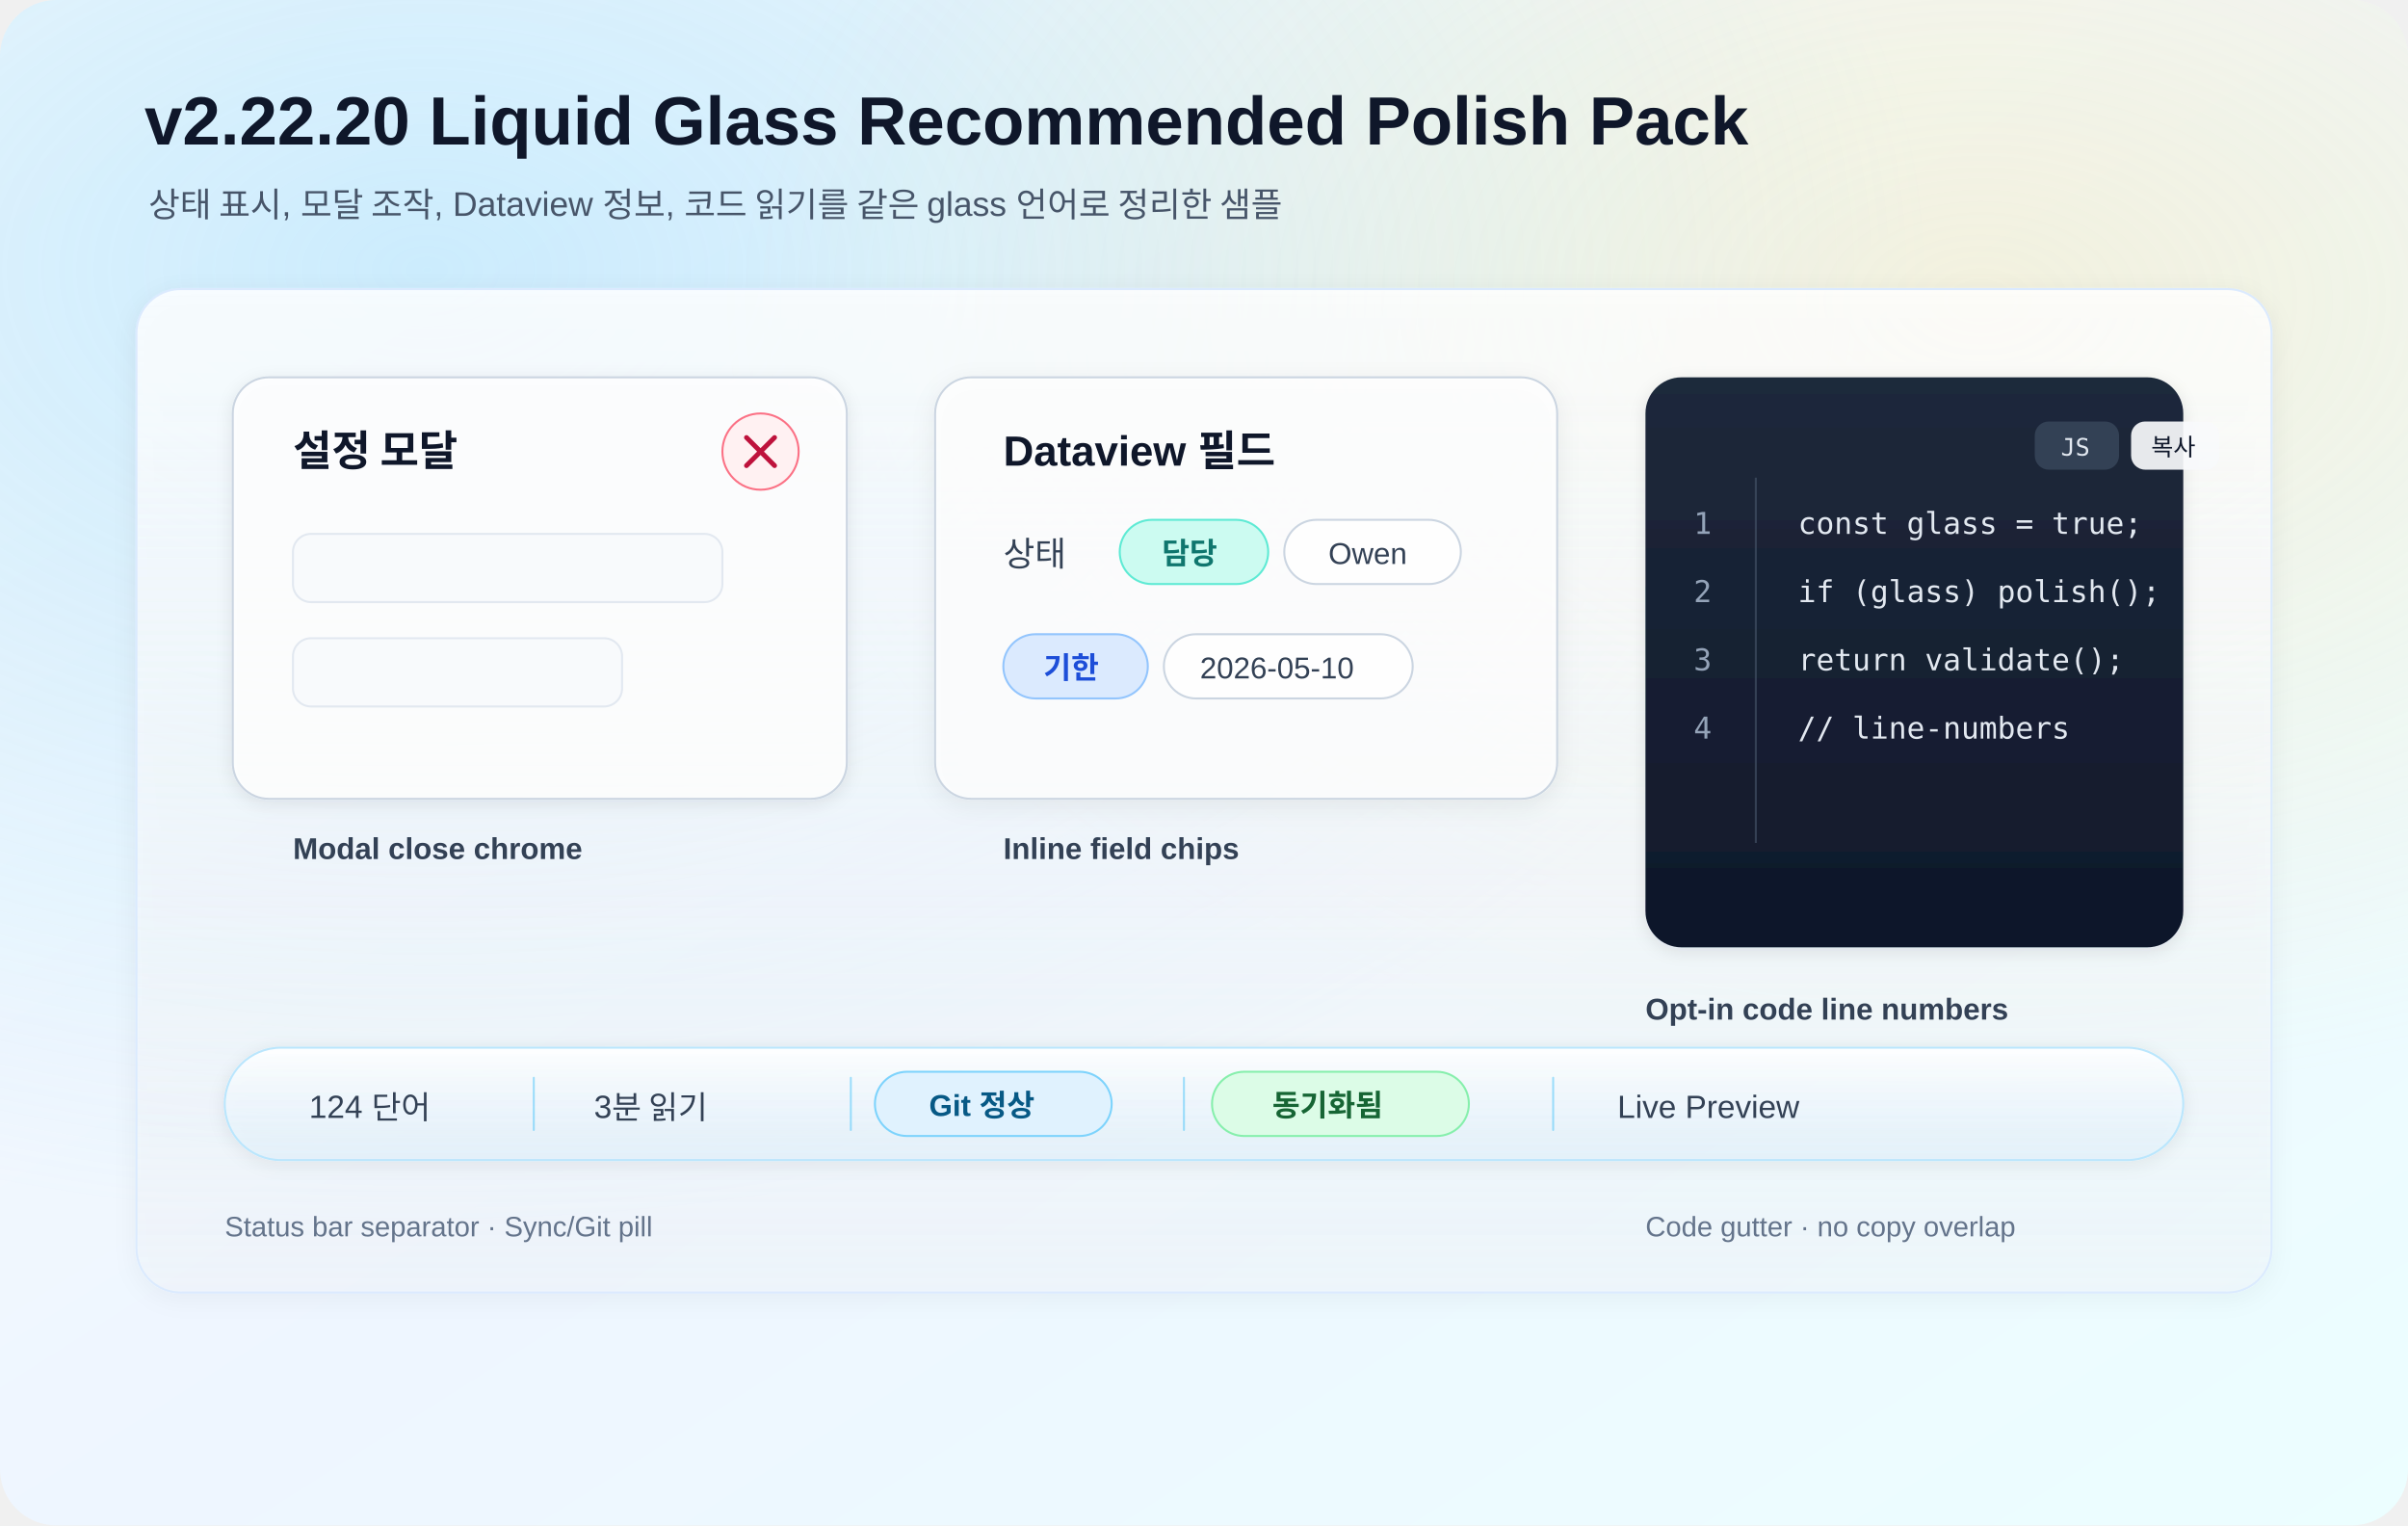
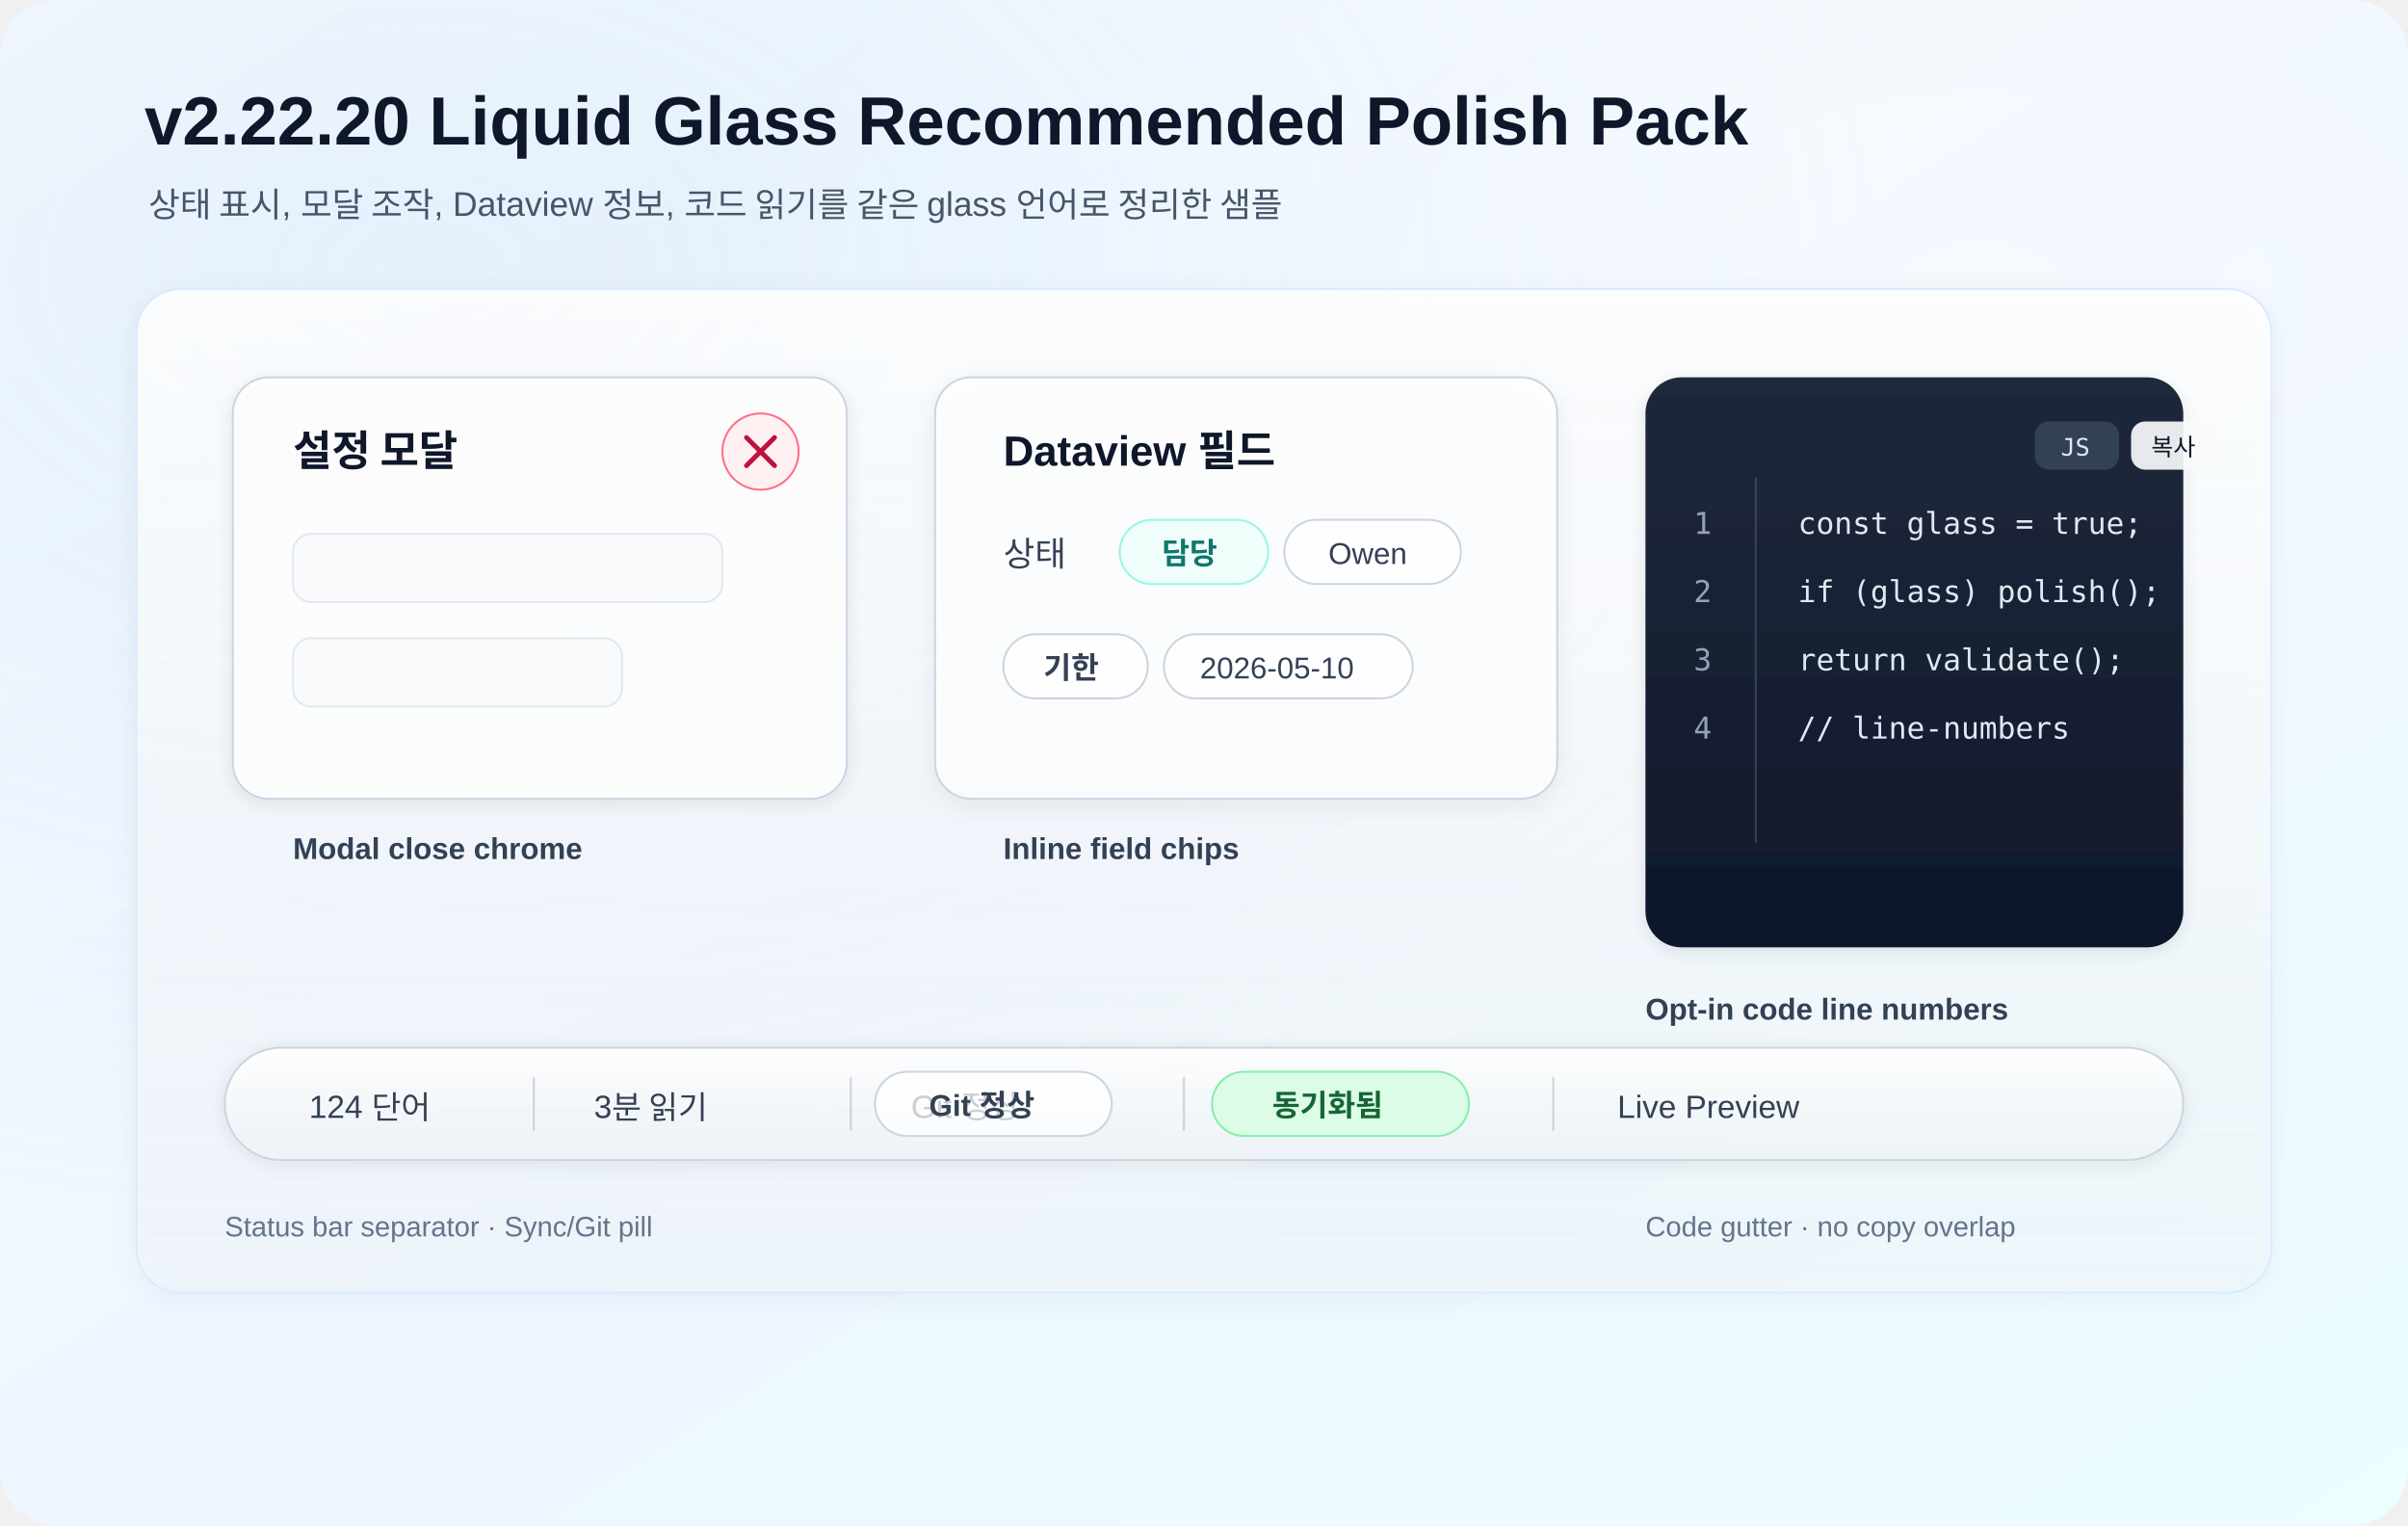
<svg xmlns="http://www.w3.org/2000/svg" width="1200" height="760" viewBox="0 0 1200 760" role="img" aria-labelledby="title desc">
  <defs>
    <linearGradient id="page" x1="0" y1="0" x2="1" y2="1">
      <stop offset="0" stop-color="#f8fafc" />
      <stop offset="0.52" stop-color="#eef6ff" />
      <stop offset="1" stop-color="#ecfeff" />
    </linearGradient>
-     <radialGradient id="cyanGlow" cx="18%" cy="18%" r="62%">
-       <stop offset="0" stop-color="#7dd3fc" stop-opacity="0.34" />
-       <stop offset="1" stop-color="#7dd3fc" stop-opacity="0" />
+     <radialGradient id="rimGlow" cx="18%" cy="18%" r="62%">
+       <stop offset="0" stop-color="#93c5fd" stop-opacity="0.16" />
+       <stop offset="1" stop-color="#93c5fd" stop-opacity="0" />
    </radialGradient>
-     <radialGradient id="warmGlow" cx="82%" cy="20%" r="52%">
-       <stop offset="0" stop-color="#fde68a" stop-opacity="0.28" />
-       <stop offset="1" stop-color="#fde68a" stop-opacity="0" />
+     <radialGradient id="topGlow" cx="82%" cy="20%" r="52%">
+       <stop offset="0" stop-color="#ffffff" stop-opacity="0.42" />
+       <stop offset="1" stop-color="#ffffff" stop-opacity="0" />
    </radialGradient>
    <linearGradient id="glass" x1="0" y1="0" x2="0" y2="1">
      <stop offset="0" stop-color="#ffffff" stop-opacity="0.82" />
      <stop offset="1" stop-color="#f1f5f9" stop-opacity="0.46" />
    </linearGradient>
    <linearGradient id="glassStrong" x1="0" y1="0" x2="0" y2="1">
      <stop offset="0" stop-color="#ffffff" stop-opacity="0.94" />
-       <stop offset="1" stop-color="#e0f2fe" stop-opacity="0.54" />
+       <stop offset="1" stop-color="#f1f5f9" stop-opacity="0.62" />
    </linearGradient>
    <linearGradient id="darkCode" x1="0" y1="0" x2="0" y2="1">
      <stop offset="0" stop-color="#1e293b" />
      <stop offset="1" stop-color="#0f172a" />
    </linearGradient>
    <filter id="softShadow" x="-20%" y="-20%" width="140%" height="150%">
      <feDropShadow dx="0" dy="18" stdDeviation="22" flood-color="#0f172a" flood-opacity="0.15" />
      <feDropShadow dx="0" dy="3" stdDeviation="6" flood-color="#0f172a" flood-opacity="0.08" />
    </filter>
    <filter id="liftShadow" x="-20%" y="-20%" width="140%" height="150%">
      <feDropShadow dx="0" dy="12" stdDeviation="16" flood-color="#0f172a" flood-opacity="0.18" />
      <feDropShadow dx="0" dy="2" stdDeviation="4" flood-color="#0f172a" flood-opacity="0.10" />
    </filter>
  </defs>
  <rect width="1200" height="760" rx="28" fill="url(#page)" />
-   <rect width="1200" height="760" rx="28" fill="url(#cyanGlow)" />
-   <rect width="1200" height="760" rx="28" fill="url(#warmGlow)" />
+   <rect width="1200" height="760" rx="28" fill="url(#rimGlow)" />
+   <rect width="1200" height="760" rx="28" fill="url(#topGlow)" />
  <text x="72" y="72" font-family="Segoe UI, Arial, sans-serif" font-size="34" font-weight="800" fill="#0f172a">v2.22.20 Liquid Glass Recommended Polish Pack</text>
  <text x="74" y="108" font-family="Segoe UI, Arial, sans-serif" font-size="17" fill="#475569">상태 표시, 모달 조작, Dataview 정보, 코드 읽기를 같은 glass 언어로 정리한 샘플</text>
  <rect x="68" y="144" width="1064" height="500" rx="22" fill="url(#glass)" stroke="#dbeafe" filter="url(#softShadow)" />
-   <rect x="112" y="522" width="976" height="56" rx="28" fill="url(#glassStrong)" stroke="#bae6fd" filter="url(#liftShadow)" />
+   <rect x="112" y="522" width="976" height="56" rx="28" fill="url(#glassStrong)" stroke="#cbd5e1" filter="url(#liftShadow)" />
  <g font-family="Segoe UI, Arial, sans-serif" font-size="16" fill="#334155">
    <text x="154" y="557">124 단어</text>
    <text x="296" y="557">3분 읽기</text>
    <text x="454" y="557">Git 정상</text>
    <text x="620" y="557">동기화됨</text>
    <text x="806" y="557">Live Preview</text>
  </g>
  <g stroke-width="1" stroke-linecap="round">
-     <line x1="266" y1="537" x2="266" y2="563" stroke="#38bdf8" stroke-opacity="0.46" />
-     <line x1="424" y1="537" x2="424" y2="563" stroke="#38bdf8" stroke-opacity="0.46" />
-     <line x1="590" y1="537" x2="590" y2="563" stroke="#38bdf8" stroke-opacity="0.46" />
-     <line x1="774" y1="537" x2="774" y2="563" stroke="#38bdf8" stroke-opacity="0.46" />
+     <line x1="266" y1="537" x2="266" y2="563" stroke="#64748b" stroke-opacity="0.28" />
+     <line x1="424" y1="537" x2="424" y2="563" stroke="#64748b" stroke-opacity="0.28" />
+     <line x1="590" y1="537" x2="590" y2="563" stroke="#64748b" stroke-opacity="0.28" />
+     <line x1="774" y1="537" x2="774" y2="563" stroke="#64748b" stroke-opacity="0.28" />
  </g>
-   <rect x="436" y="534" width="118" height="32" rx="16" fill="#e0f2fe" stroke="#7dd3fc" />
-   <text x="463" y="556" font-family="Segoe UI, Arial, sans-serif" font-size="15" font-weight="750" fill="#075985">Git 정상</text>
+   <rect x="436" y="534" width="118" height="32" rx="16" fill="#ffffff" fill-opacity="0.74" stroke="#cbd5e1" />
+   <text x="463" y="556" font-family="Segoe UI, Arial, sans-serif" font-size="15" font-weight="750" fill="#334155">Git 정상</text>
  <rect x="604" y="534" width="128" height="32" rx="16" fill="#dcfce7" stroke="#86efac" />
  <text x="634" y="556" font-family="Segoe UI, Arial, sans-serif" font-size="15" font-weight="750" fill="#166534">동기화됨</text>
  <rect x="116" y="188" width="306" height="210" rx="18" fill="#ffffff" fill-opacity="0.84" stroke="#cbd5e1" filter="url(#liftShadow)" />
  <text x="146" y="232" font-family="Segoe UI, Arial, sans-serif" font-size="21" font-weight="800" fill="#0f172a">설정 모달</text>
  <rect x="360" y="206" width="38" height="38" rx="19" fill="#fff1f2" stroke="#fb7185" />
  <path d="M372 218l14 14m0-14l-14 14" stroke="#be123c" stroke-width="2.4" stroke-linecap="round" />
  <rect x="146" y="266" width="214" height="34" rx="9" fill="#f8fafc" stroke="#e2e8f0" />
  <rect x="146" y="318" width="164" height="34" rx="9" fill="#f8fafc" stroke="#e2e8f0" />
  <text x="146" y="428" font-family="Segoe UI, Arial, sans-serif" font-size="15" font-weight="750" fill="#334155">Modal close chrome</text>
  <rect x="466" y="188" width="310" height="210" rx="18" fill="#ffffff" fill-opacity="0.78" stroke="#cbd5e1" filter="url(#softShadow)" />
  <text x="500" y="232" font-family="Segoe UI, Arial, sans-serif" font-size="21" font-weight="800" fill="#0f172a">Dataview 필드</text>
  <text x="500" y="282" font-family="Segoe UI, Arial, sans-serif" font-size="17" fill="#334155">상태</text>
-   <rect x="558" y="259" width="74" height="32" rx="16" fill="#ccfbf1" stroke="#5eead4" />
+   <rect x="558" y="259" width="74" height="32" rx="16" fill="#f0fdfa" stroke="#99f6e4" />
  <text x="579" y="281" font-family="Segoe UI, Arial, sans-serif" font-size="15" font-weight="750" fill="#0f766e">담당</text>
  <rect x="640" y="259" width="88" height="32" rx="16" fill="#ffffff" fill-opacity="0.78" stroke="#cbd5e1" />
  <text x="662" y="281" font-family="Segoe UI, Arial, sans-serif" font-size="15" fill="#334155">Owen</text>
-   <rect x="500" y="316" width="72" height="32" rx="16" fill="#dbeafe" stroke="#93c5fd" />
-   <text x="520" y="338" font-family="Segoe UI, Arial, sans-serif" font-size="15" font-weight="750" fill="#1d4ed8">기한</text>
+   <rect x="500" y="316" width="72" height="32" rx="16" fill="#ffffff" fill-opacity="0.76" stroke="#cbd5e1" />
+   <text x="520" y="338" font-family="Segoe UI, Arial, sans-serif" font-size="15" font-weight="750" fill="#334155">기한</text>
  <rect x="580" y="316" width="124" height="32" rx="16" fill="#ffffff" fill-opacity="0.78" stroke="#cbd5e1" />
  <text x="598" y="338" font-family="Segoe UI, Arial, sans-serif" font-size="15" fill="#334155">2026-05-10</text>
  <text x="500" y="428" font-family="Segoe UI, Arial, sans-serif" font-size="15" font-weight="750" fill="#334155">Inline field chips</text>
  <rect x="820" y="188" width="268" height="284" rx="18" fill="url(#darkCode)" filter="url(#liftShadow)" />
  <rect x="1014" y="210" width="42" height="24" rx="7" fill="#334155" />
  <text x="1027" y="227" font-family="Consolas, monospace" font-size="12" fill="#e2e8f0">JS</text>
  <rect x="1062" y="210" width="44" height="24" rx="7" fill="#f8fafc" fill-opacity="0.92" />
  <text x="1072" y="227" font-family="Segoe UI, Arial, sans-serif" font-size="12" fill="#0f172a">복사</text>
  <line x1="875" y1="238" x2="875" y2="420" stroke="#475569" stroke-opacity="0.64" />
  <g font-family="Consolas, monospace" font-size="15">
    <g fill="#94a3b8">
      <text x="844" y="266">1</text>
      <text x="844" y="300">2</text>
      <text x="844" y="334">3</text>
      <text x="844" y="368">4</text>
    </g>
    <g fill="#e2e8f0">
      <text x="896" y="266">const glass = true;</text>
      <text x="896" y="300">if (glass) polish();</text>
      <text x="896" y="334">return validate();</text>
      <text x="896" y="368">// line-numbers</text>
    </g>
  </g>
  <text x="820" y="508" font-family="Segoe UI, Arial, sans-serif" font-size="15" font-weight="750" fill="#334155">Opt-in code line numbers</text>
  <g font-family="Segoe UI, Arial, sans-serif" font-size="14" fill="#64748b">
    <text x="112" y="616">Status bar separator · Sync/Git pill</text>
    <text x="820" y="616">Code gutter · no copy overlap</text>
  </g>
</svg>
